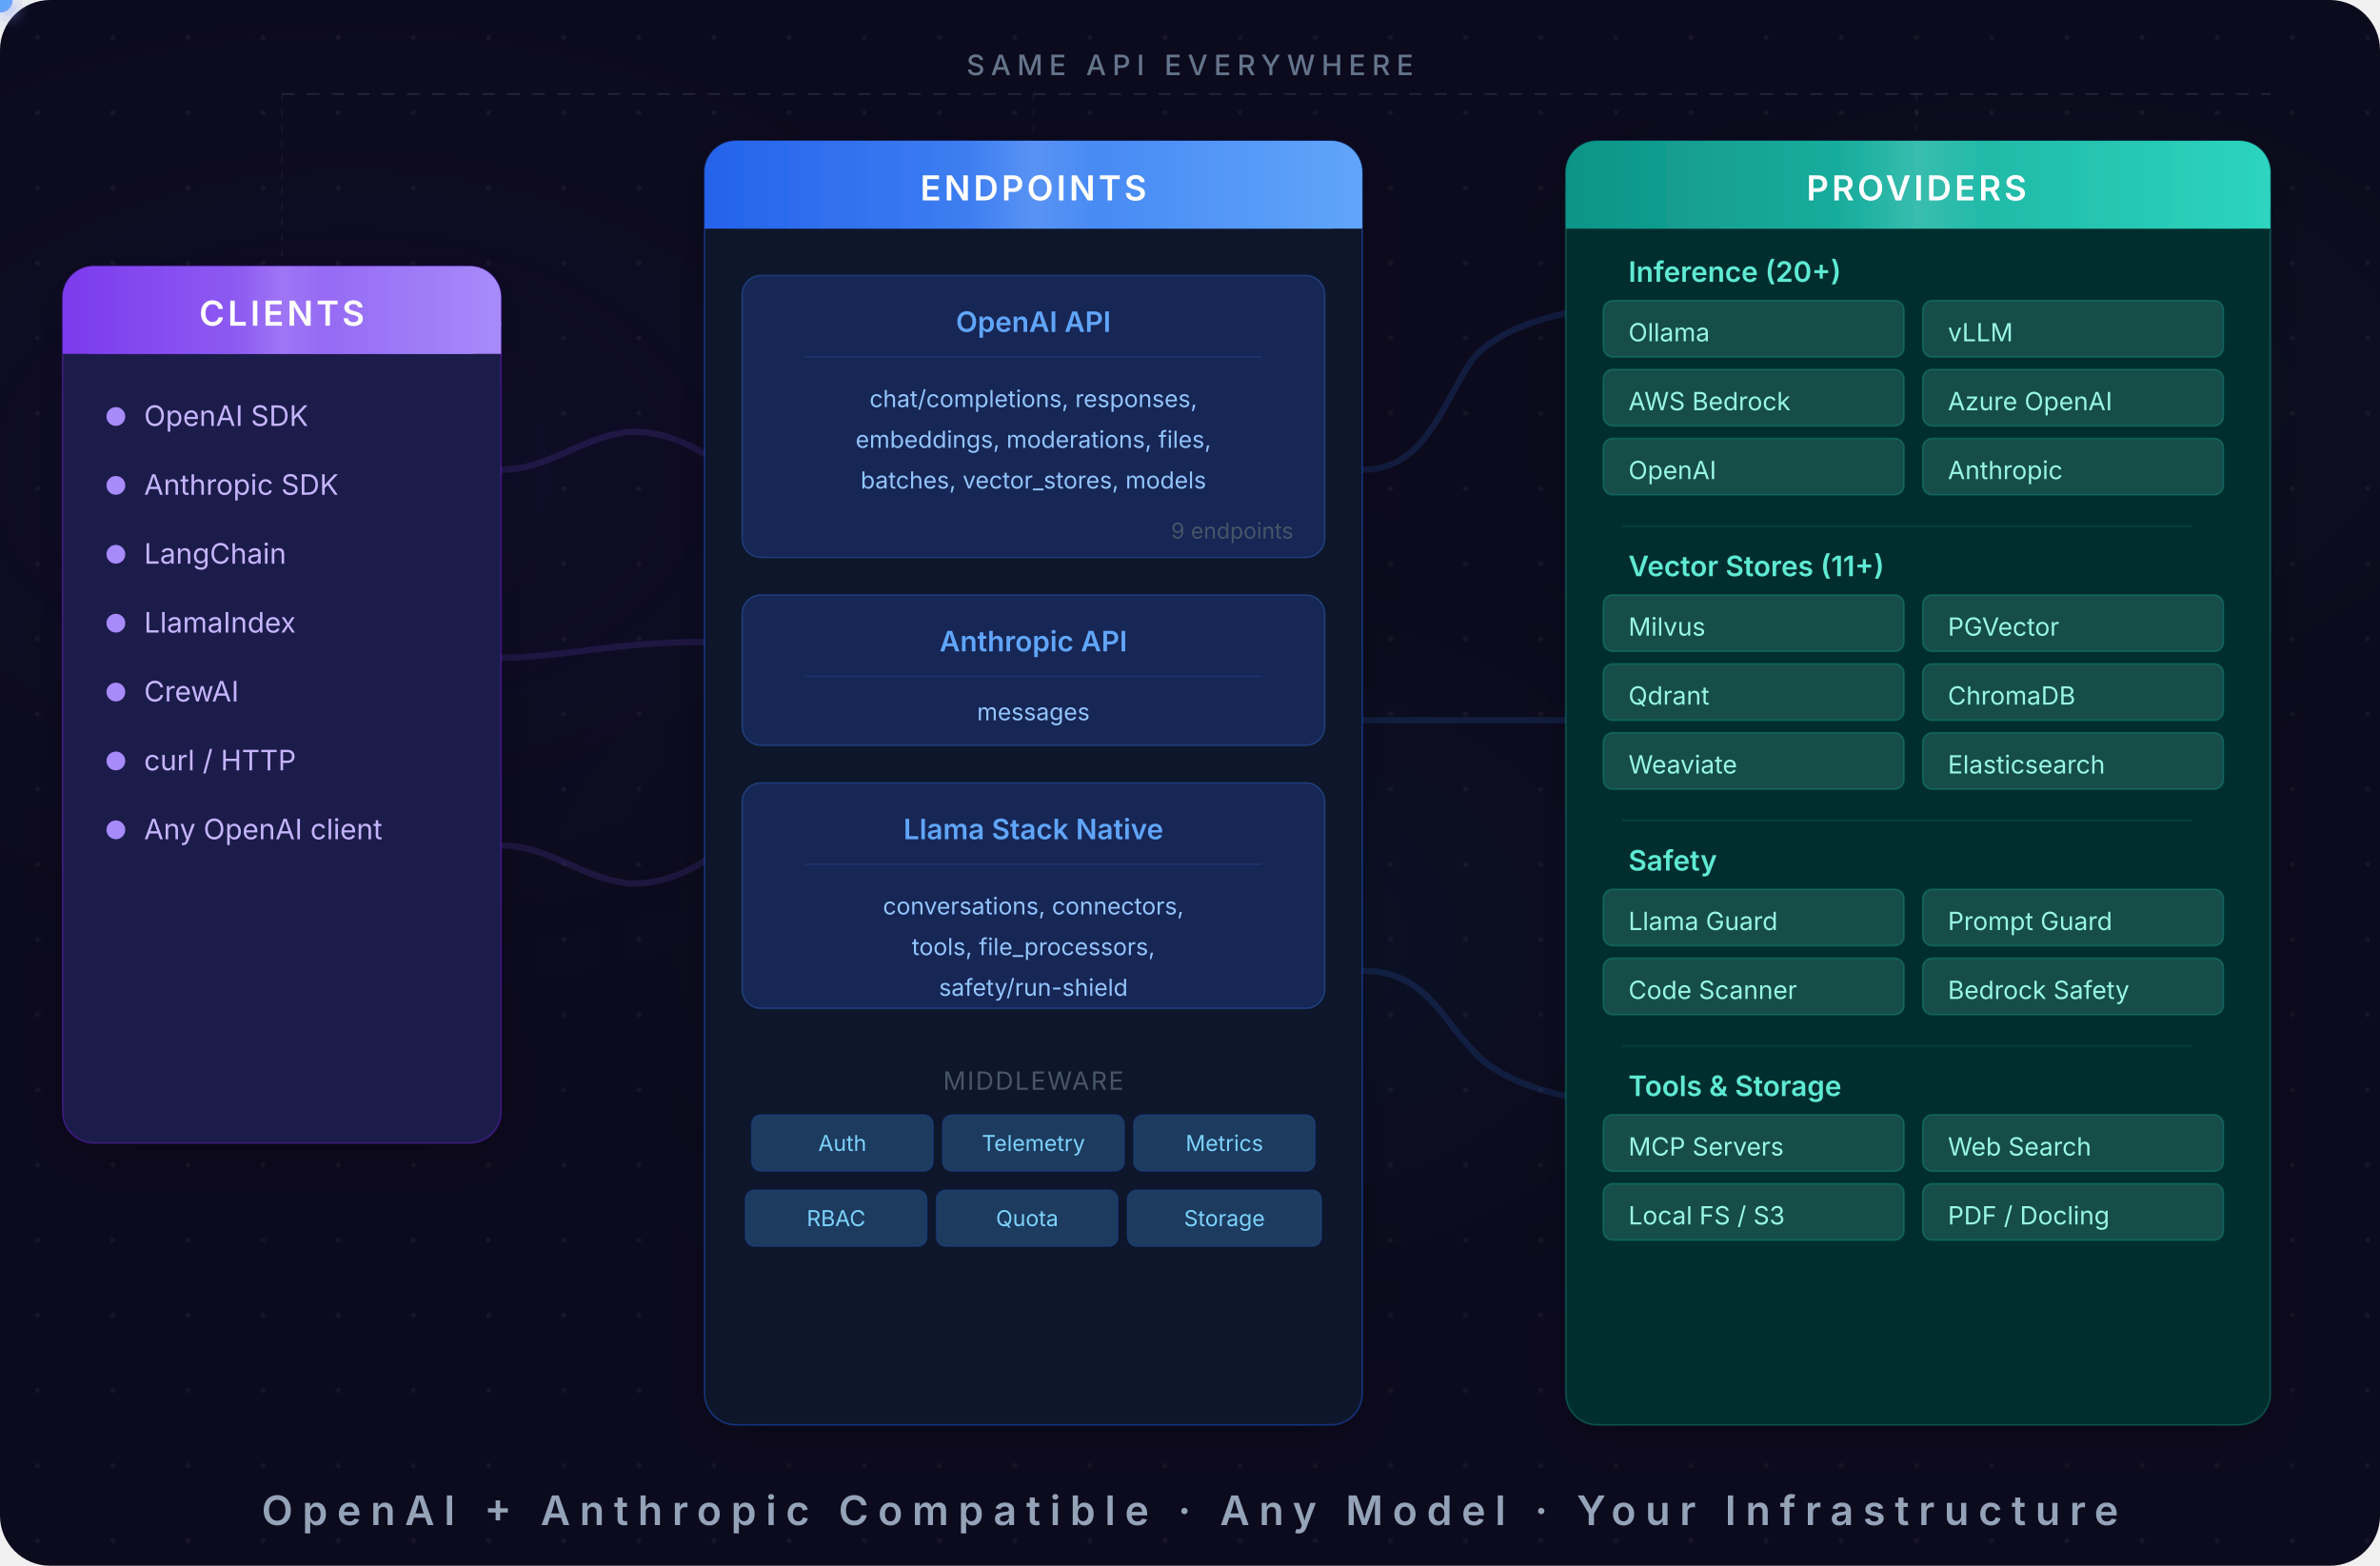
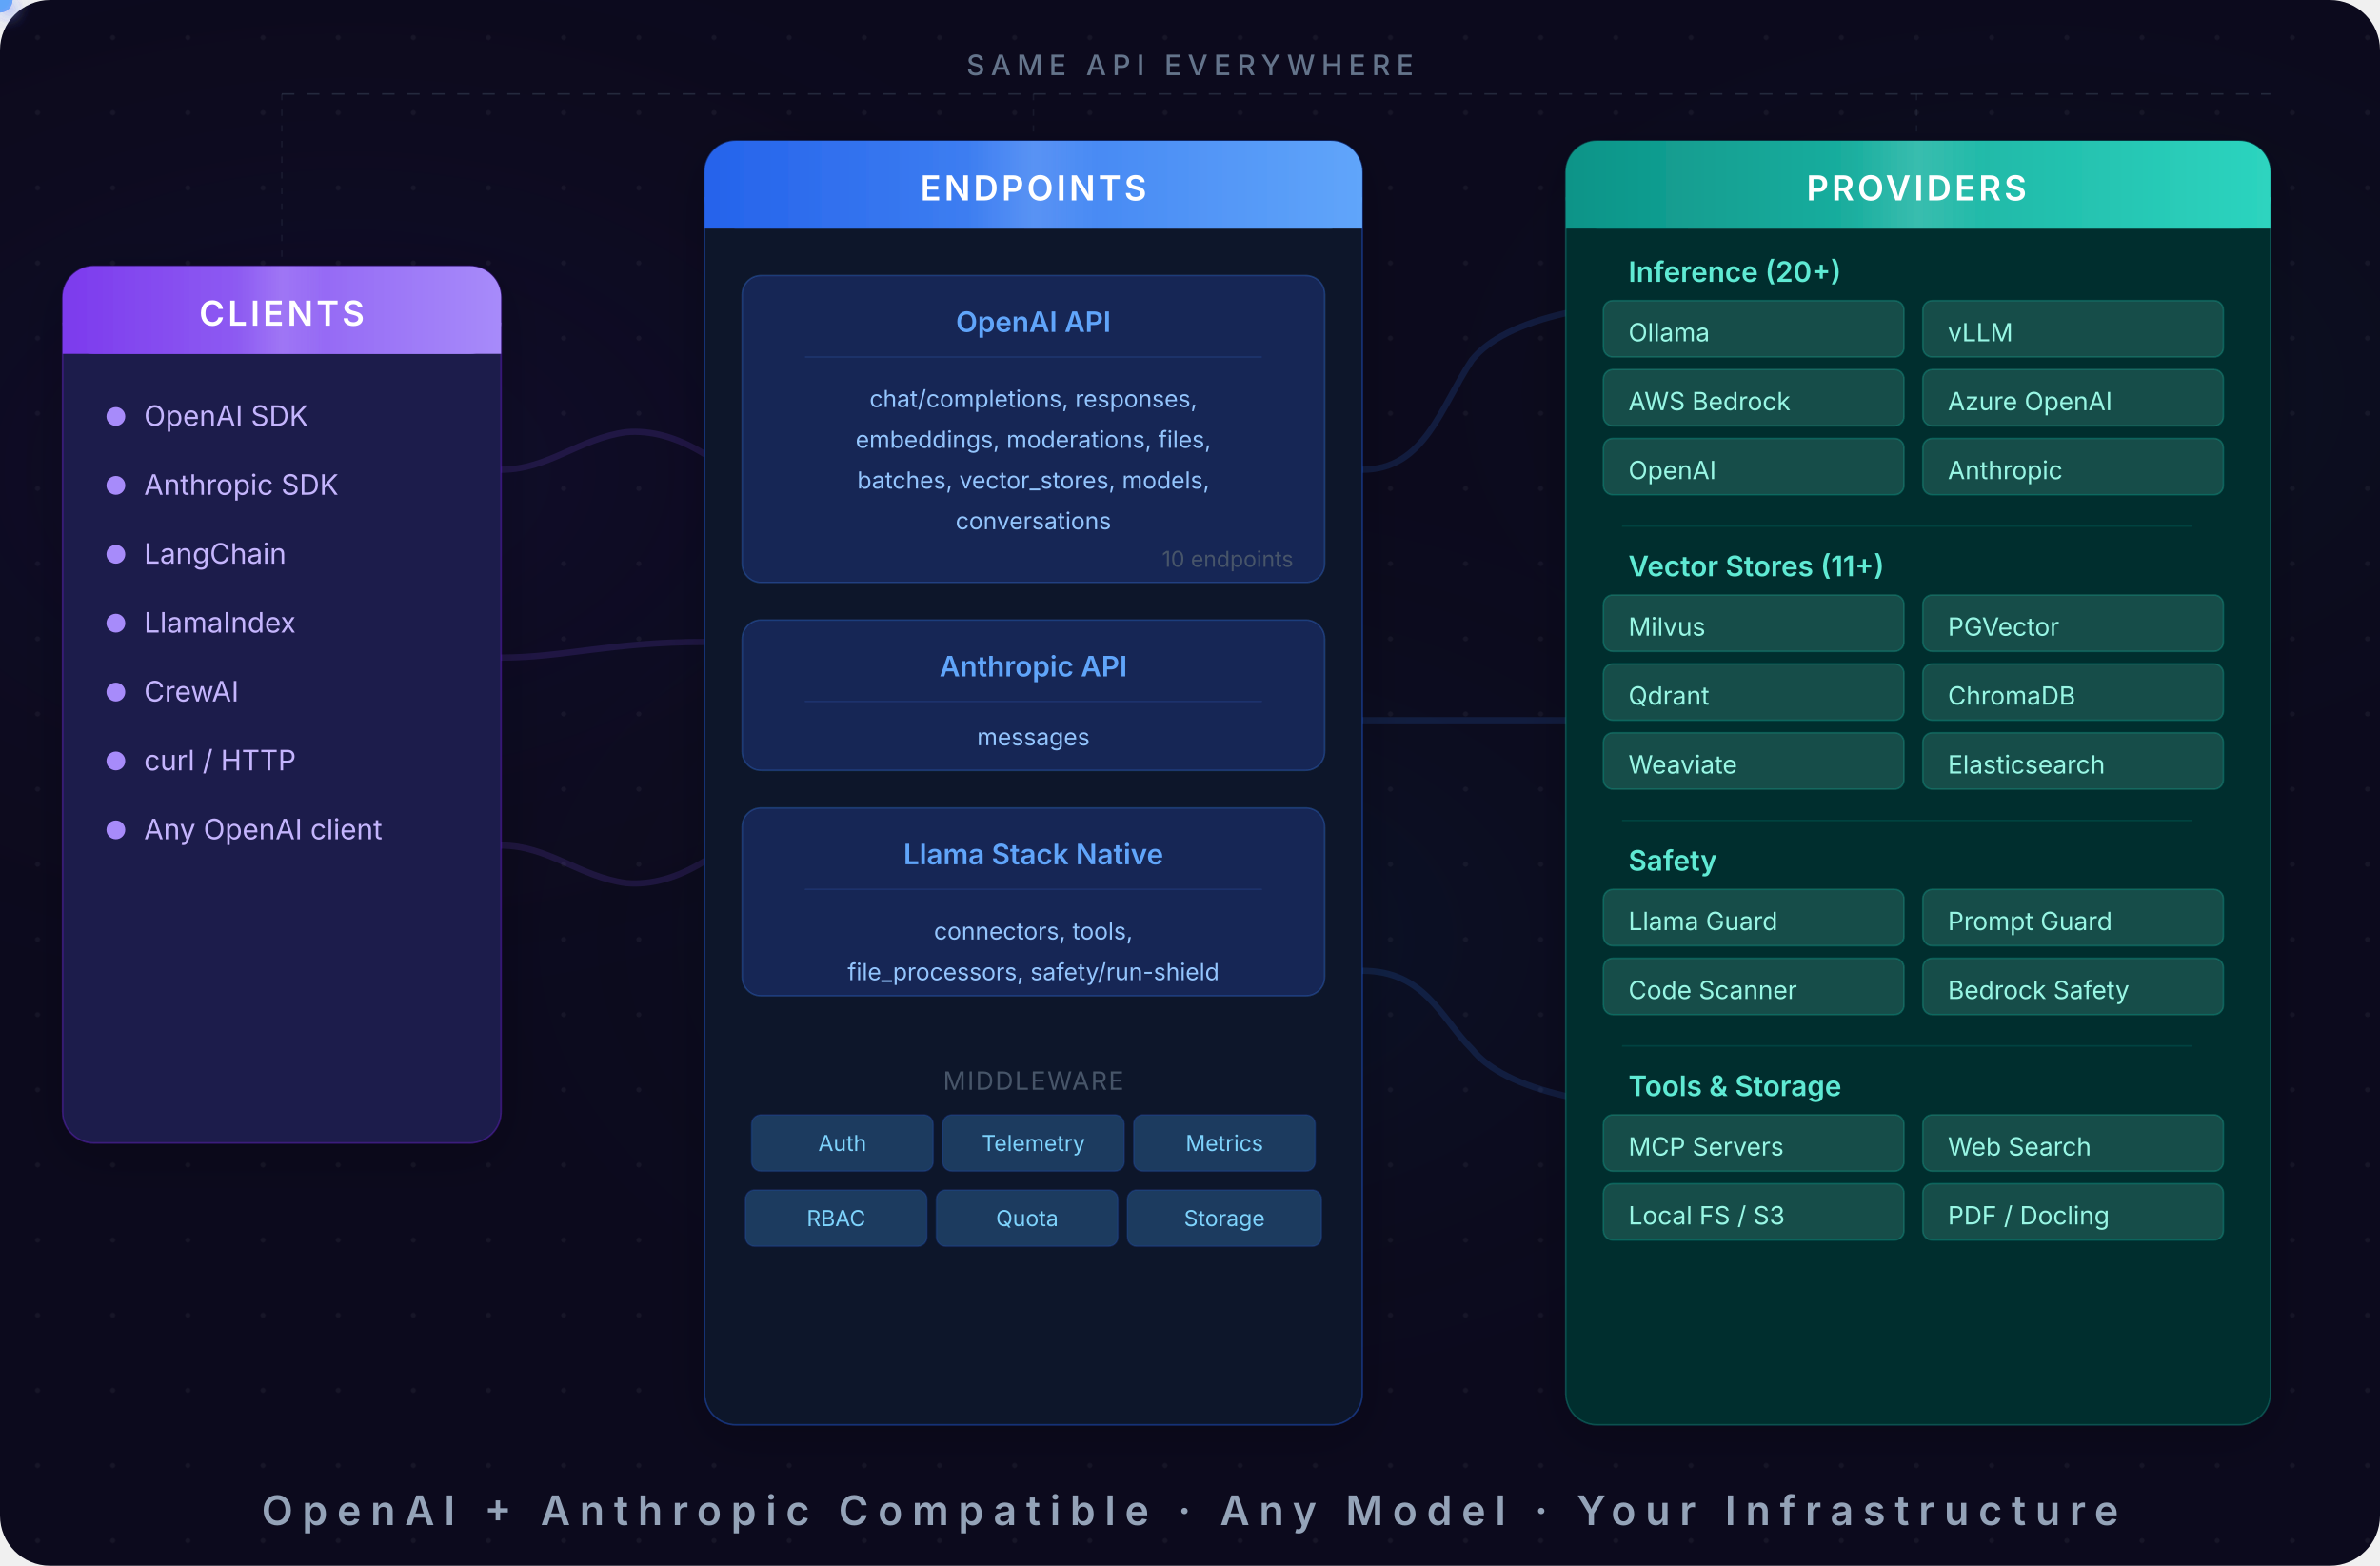
<svg xmlns="http://www.w3.org/2000/svg" viewBox="0 0 760 500" font-family="'Inter','SF Pro Display',-apple-system,BlinkMacSystemFont,'Segoe UI',Roboto,sans-serif">
  <defs>
    <filter id="glow-soft" x="-200%" y="-200%" width="500%" height="500%">
      <feGaussianBlur stdDeviation="12" result="b" />
      <feMerge>
        <feMergeNode in="b" />
        <feMergeNode in="SourceGraphic" />
      </feMerge>
    </filter>
    <filter id="card-shadow">
      <feDropShadow dx="0" dy="4" stdDeviation="8" flood-color="#000" flood-opacity="0.2" />
    </filter>
    <filter id="dot-glow" filterUnits="objectBoundingBox" x="-300%" y="-300%" width="700%" height="700%">
      <feGaussianBlur stdDeviation="3" result="b" />
      <feMerge>
        <feMergeNode in="b" />
        <feMergeNode in="SourceGraphic" />
      </feMerge>
    </filter>
    <radialGradient id="aurora1" cx="15%" cy="30%" r="40%">
      <stop offset="0%" stop-color="#4f46e5" stop-opacity="0.08" />
      <stop offset="100%" stop-color="transparent" />
    </radialGradient>
    <radialGradient id="aurora2" cx="50%" cy="60%" r="35%">
      <stop offset="0%" stop-color="#0ea5e9" stop-opacity="0.06" />
      <stop offset="100%" stop-color="transparent" />
    </radialGradient>
    <radialGradient id="aurora3" cx="85%" cy="25%" r="30%">
      <stop offset="0%" stop-color="#14b8a6" stop-opacity="0.06" />
      <stop offset="100%" stop-color="transparent" />
    </radialGradient>
    <linearGradient id="shimmer" x1="0" y1="0" x2="1" y2="0">
      <stop offset="0%" stop-color="#fff" stop-opacity="0" />
      <stop offset="40%" stop-color="#fff" stop-opacity="0" />
      <stop offset="50%" stop-color="#fff" stop-opacity="0.12" />
      <stop offset="60%" stop-color="#fff" stop-opacity="0" />
      <stop offset="100%" stop-color="#fff" stop-opacity="0" />
      <animate attributeName="x1" values="-1;2" dur="4s" repeatCount="indefinite" />
      <animate attributeName="x2" values="0;3" dur="4s" repeatCount="indefinite" />
    </linearGradient>
    <linearGradient id="purple-grad" x1="0" y1="0" x2="1" y2="0">
      <stop offset="0%" stop-color="#7c3aed" />
      <stop offset="100%" stop-color="#a78bfa" />
    </linearGradient>
    <linearGradient id="blue-grad" x1="0" y1="0" x2="1" y2="0">
      <stop offset="0%" stop-color="#2563eb" />
      <stop offset="100%" stop-color="#60a5fa" />
    </linearGradient>
    <linearGradient id="teal-grad" x1="0" y1="0" x2="1" y2="0">
      <stop offset="0%" stop-color="#0d9488" />
      <stop offset="100%" stop-color="#2dd4bf" />
    </linearGradient>
  </defs>
  <rect width="760" height="500" rx="16" fill="#0c0a1d" />
  <rect width="760" height="500" rx="16" fill="url(#aurora1)" />
  <rect width="760" height="500" rx="16" fill="url(#aurora2)" />
  <rect width="760" height="500" rx="16" fill="url(#aurora3)" />
  <g opacity="0.05">
    <pattern id="dots" width="24" height="24" patternUnits="userSpaceOnUse">
      <circle cx="12" cy="12" r="0.8" fill="#fff" />
    </pattern>
    <rect width="760" height="500" fill="url(#dots)" />
  </g>
  <line x1="90" y1="30" x2="725" y2="30" stroke="#475569" stroke-width="0.5" stroke-opacity="0.4" stroke-dasharray="4,4" />
  <text x="380" y="24" text-anchor="middle" fill="#64748b" font-size="9" font-weight="500" letter-spacing="2">SAME API EVERYWHERE</text>
  <line x1="90" y1="30" x2="90" y2="85" stroke="#475569" stroke-width="0.5" stroke-opacity="0.2" stroke-dasharray="2,3" />
  <line x1="330" y1="30" x2="330" y2="45" stroke="#475569" stroke-width="0.5" stroke-opacity="0.2" stroke-dasharray="2,3" />
  <line x1="612" y1="30" x2="612" y2="45" stroke="#475569" stroke-width="0.5" stroke-opacity="0.2" stroke-dasharray="2,3" />
  <path d="M160,150 C175,150 185,140 200,138 Q212,137 225,145" stroke="#8b5cf6" stroke-width="2" stroke-opacity="0.15" fill="none" stroke-linecap="round" />
  <path d="M160,210 C180,210 195,205 225,205" stroke="#8b5cf6" stroke-width="2" stroke-opacity="0.15" fill="none" stroke-linecap="round" />
  <path d="M160,270 C175,270 185,280 200,282 Q212,283 225,275" stroke="#8b5cf6" stroke-width="2" stroke-opacity="0.15" fill="none" stroke-linecap="round" />
  <path d="M435,150 C455,150 460,130 470,115 Q478,105 500,100" stroke="#3b82f6" stroke-width="2" stroke-opacity="0.15" fill="none" stroke-linecap="round" />
  <path d="M435,230 C458,230 470,230 500,230" stroke="#3b82f6" stroke-width="2" stroke-opacity="0.15" fill="none" stroke-linecap="round" />
  <path d="M435,310 C455,310 460,325 470,335 Q478,345 500,350" stroke="#3b82f6" stroke-width="2" stroke-opacity="0.15" fill="none" stroke-linecap="round" />
  <circle r="4" fill="#a78bfa" filter="url(#dot-glow)" opacity="0.9">
    <animateMotion dur="2s" repeatCount="indefinite" path="M160,210 C180,210 195,205 225,205" />
  </circle>
  <circle r="3" fill="#a78bfa" filter="url(#dot-glow)" opacity="0.7">
    <animateMotion dur="2.2s" repeatCount="indefinite" begin="0.5s" path="M160,150 C175,150 185,140 200,138 Q212,137 225,145" />
  </circle>
  <circle r="3" fill="#a78bfa" filter="url(#dot-glow)" opacity="0.7">
    <animateMotion dur="2.2s" repeatCount="indefinite" begin="1.1s" path="M160,270 C175,270 185,280 200,282 Q212,283 225,275" />
  </circle>
  <circle r="4" fill="#60a5fa" filter="url(#dot-glow)" opacity="0.9">
    <animateMotion dur="1.8s" repeatCount="indefinite" begin="0.3s" path="M435,150 C455,150 460,130 470,115 Q478,105 500,100" />
  </circle>
  <circle r="3" fill="#60a5fa" filter="url(#dot-glow)" opacity="0.7">
    <animateMotion dur="1.6s" repeatCount="indefinite" begin="0.8s" path="M435,230 C458,230 470,230 500,230" />
  </circle>
  <circle r="3" fill="#60a5fa" filter="url(#dot-glow)" opacity="0.7">
    <animateMotion dur="1.8s" repeatCount="indefinite" begin="1.2s" path="M435,310 C455,310 460,325 470,335 Q478,345 500,350" />
  </circle>
  <g filter="url(#card-shadow)">
    <rect x="20" y="85" width="140" height="280" rx="10" fill="#1e1b4b" stroke="#6d28d9" stroke-width="0.5" stroke-opacity="0.4" />
    <rect x="20" y="85" width="140" height="28" rx="10" fill="url(#purple-grad)" />
    <rect x="20" y="103" width="140" height="10" fill="url(#purple-grad)" />
    <rect x="20" y="85" width="140" height="28" rx="10" fill="url(#shimmer)" />
    <text x="90" y="104" text-anchor="middle" fill="#fff" font-size="11" font-weight="600" letter-spacing="1">CLIENTS</text>
    <g transform="translate(32, 128)">
      <circle cx="5" cy="5" r="3" fill="#a78bfa" />
      <text x="14" y="8" fill="#c4b5fd" font-size="9">OpenAI SDK</text>
    </g>
    <g transform="translate(32, 150)">
      <circle cx="5" cy="5" r="3" fill="#a78bfa" />
      <text x="14" y="8" fill="#c4b5fd" font-size="9">Anthropic SDK</text>
    </g>
    <g transform="translate(32, 172)">
      <circle cx="5" cy="5" r="3" fill="#a78bfa" />
      <text x="14" y="8" fill="#c4b5fd" font-size="9">LangChain</text>
    </g>
    <g transform="translate(32, 194)">
      <circle cx="5" cy="5" r="3" fill="#a78bfa" />
      <text x="14" y="8" fill="#c4b5fd" font-size="9">LlamaIndex</text>
    </g>
    <g transform="translate(32, 216)">
      <circle cx="5" cy="5" r="3" fill="#a78bfa" />
      <text x="14" y="8" fill="#c4b5fd" font-size="9">CrewAI</text>
    </g>
    <g transform="translate(32, 238)">
      <circle cx="5" cy="5" r="3" fill="#a78bfa" />
      <text x="14" y="8" fill="#c4b5fd" font-size="9">curl / HTTP</text>
    </g>
    <g transform="translate(32, 260)">
      <circle cx="5" cy="5" r="3" fill="#a78bfa" />
      <text x="14" y="8" fill="#c4b5fd" font-size="9">Any OpenAI client</text>
    </g>
  </g>
  <rect x="20" y="85" width="140" height="280" rx="10" fill="none" stroke="#a78bfa" stroke-width="1.5" opacity="0">
    <animate attributeName="opacity" values="0;0.3;0" dur="3.5s" repeatCount="indefinite" />
  </rect>
  <g filter="url(#card-shadow)">
    <rect x="225" y="45" width="210" height="410" rx="10" fill="#0f172a" stroke="#2563eb" stroke-width="0.5" stroke-opacity="0.4" />
    <rect x="225" y="45" width="210" height="28" rx="10" fill="url(#blue-grad)" />
    <rect x="225" y="63" width="210" height="10" fill="url(#blue-grad)" />
    <rect x="225" y="45" width="210" height="28" rx="10" fill="url(#shimmer)" />
    <text x="330" y="64" text-anchor="middle" fill="#fff" font-size="11" font-weight="600" letter-spacing="1">ENDPOINTS</text>
    <rect x="225" y="45" width="210" height="410" rx="10" fill="none" stroke="#60a5fa" stroke-width="1" opacity="0">
      <animate attributeName="opacity" values="0;0.2;0" dur="4s" repeatCount="indefinite" begin="1s" />
    </rect>
    <g transform="translate(237, 88)">
-       <rect width="186" height="90" rx="6" fill="#172554" stroke="#3b82f6" stroke-width="0.5" stroke-opacity="0.3" />
+       <rect width="186" height="98" rx="6" fill="#172554" stroke="#3b82f6" stroke-width="0.5" stroke-opacity="0.3" />
      <text x="93" y="18" text-anchor="middle" fill="#60a5fa" font-size="9" font-weight="600">OpenAI API</text>
      <line x1="20" y1="26" x2="166" y2="26" stroke="#3b82f6" stroke-width="0.5" stroke-opacity="0.15" />
      <text x="93" y="42" text-anchor="middle" fill="#93c5fd" font-size="7.5">chat/completions, responses,</text>
      <text x="93" y="55" text-anchor="middle" fill="#93c5fd" font-size="7.5">embeddings, moderations, files,</text>
-       <text x="93" y="68" text-anchor="middle" fill="#93c5fd" font-size="7.5">batches, vector_stores, models</text>
-       <text x="176" y="84" text-anchor="end" fill="#475569" font-size="7">9 endpoints</text>
-     </g>
-     <g transform="translate(237, 190)">
+       <text x="93" y="68" text-anchor="middle" fill="#93c5fd" font-size="7.5">batches, vector_stores, models,</text>
+       <text x="93" y="81" text-anchor="middle" fill="#93c5fd" font-size="7.5">conversations</text>
+       <text x="176" y="93" text-anchor="end" fill="#475569" font-size="7">10 endpoints</text>
+     </g>
+     <g transform="translate(237, 198)">
      <rect width="186" height="48" rx="6" fill="#172554" stroke="#3b82f6" stroke-width="0.5" stroke-opacity="0.3" />
      <text x="93" y="18" text-anchor="middle" fill="#60a5fa" font-size="9" font-weight="600">Anthropic API</text>
      <line x1="20" y1="26" x2="166" y2="26" stroke="#3b82f6" stroke-width="0.5" stroke-opacity="0.15" />
      <text x="93" y="40" text-anchor="middle" fill="#93c5fd" font-size="7.5">messages</text>
    </g>
-     <g transform="translate(237, 250)">
-       <rect width="186" height="72" rx="6" fill="#172554" stroke="#3b82f6" stroke-width="0.5" stroke-opacity="0.3" />
+     <g transform="translate(237, 258)">
+       <rect width="186" height="60" rx="6" fill="#172554" stroke="#3b82f6" stroke-width="0.5" stroke-opacity="0.3" />
      <text x="93" y="18" text-anchor="middle" fill="#60a5fa" font-size="9" font-weight="600">Llama Stack Native</text>
      <line x1="20" y1="26" x2="166" y2="26" stroke="#3b82f6" stroke-width="0.5" stroke-opacity="0.15" />
-       <text x="93" y="42" text-anchor="middle" fill="#93c5fd" font-size="7.5">conversations, connectors,</text>
-       <text x="93" y="55" text-anchor="middle" fill="#93c5fd" font-size="7.5">tools, file_processors,</text>
-       <text x="93" y="68" text-anchor="middle" fill="#93c5fd" font-size="7.5">safety/run-shield</text>
+       <text x="93" y="42" text-anchor="middle" fill="#93c5fd" font-size="7.5">connectors, tools,</text>
+       <text x="93" y="55" text-anchor="middle" fill="#93c5fd" font-size="7.5">file_processors, safety/run-shield</text>
    </g>
    <text x="330" y="348" text-anchor="middle" fill="#475569" font-size="8" letter-spacing="0.5">MIDDLEWARE</text>
    <g transform="translate(240, 356)">
      <rect width="58" height="18" rx="3" fill="#1e3a5f" stroke="#2563eb" stroke-width="0.5" stroke-opacity="0.2" />
      <text x="29" y="9" text-anchor="middle" dominant-baseline="central" fill="#7dd3fc" font-size="7">Auth</text>
    </g>
    <g transform="translate(301, 356)">
      <rect width="58" height="18" rx="3" fill="#1e3a5f" stroke="#2563eb" stroke-width="0.5" stroke-opacity="0.2" />
      <text x="29" y="9" text-anchor="middle" dominant-baseline="central" fill="#7dd3fc" font-size="7">Telemetry</text>
    </g>
    <g transform="translate(362, 356)">
      <rect width="58" height="18" rx="3" fill="#1e3a5f" stroke="#2563eb" stroke-width="0.5" stroke-opacity="0.2" />
      <text x="29" y="9" text-anchor="middle" dominant-baseline="central" fill="#7dd3fc" font-size="7">Metrics</text>
    </g>
    <g transform="translate(238, 380)">
      <rect width="58" height="18" rx="3" fill="#1e3a5f" stroke="#2563eb" stroke-width="0.5" stroke-opacity="0.2" />
      <text x="29" y="9" text-anchor="middle" dominant-baseline="central" fill="#7dd3fc" font-size="7">RBAC</text>
    </g>
    <g transform="translate(299, 380)">
      <rect width="58" height="18" rx="3" fill="#1e3a5f" stroke="#2563eb" stroke-width="0.5" stroke-opacity="0.2" />
      <text x="29" y="9" text-anchor="middle" dominant-baseline="central" fill="#7dd3fc" font-size="7">Quota</text>
    </g>
    <g transform="translate(360, 380)">
      <rect width="62" height="18" rx="3" fill="#1e3a5f" stroke="#2563eb" stroke-width="0.5" stroke-opacity="0.2" />
      <text x="31" y="9" text-anchor="middle" dominant-baseline="central" fill="#7dd3fc" font-size="7">Storage</text>
    </g>
  </g>
  <g filter="url(#card-shadow)">
    <rect x="500" y="45" width="225" height="410" rx="10" fill="#042f2e" stroke="#0d9488" stroke-width="0.5" stroke-opacity="0.4" />
    <rect x="500" y="45" width="225" height="28" rx="10" fill="url(#teal-grad)" />
    <rect x="500" y="63" width="225" height="10" fill="url(#teal-grad)" />
    <rect x="500" y="45" width="225" height="28" rx="10" fill="url(#shimmer)" />
    <text x="612" y="64" text-anchor="middle" fill="#fff" font-size="11" font-weight="600" letter-spacing="1">PROVIDERS</text>
    <text x="520" y="90" fill="#5eead4" font-size="9" font-weight="600">Inference (20+)</text>
    <g transform="translate(512, 96)">
      <rect width="96" height="18" rx="3" fill="#134e4a" stroke="#14b8a6" stroke-width="0.5" stroke-opacity="0.3" />
      <text x="8" y="13" fill="#99f6e4" font-size="8">Ollama</text>
    </g>
    <g transform="translate(614, 96)">
      <rect width="96" height="18" rx="3" fill="#134e4a" stroke="#14b8a6" stroke-width="0.5" stroke-opacity="0.3" />
      <text x="8" y="13" fill="#99f6e4" font-size="8">vLLM</text>
    </g>
    <g transform="translate(512, 118)">
      <rect width="96" height="18" rx="3" fill="#134e4a" stroke="#14b8a6" stroke-width="0.5" stroke-opacity="0.3" />
      <text x="8" y="13" fill="#99f6e4" font-size="8">AWS Bedrock</text>
    </g>
    <g transform="translate(614, 118)">
      <rect width="96" height="18" rx="3" fill="#134e4a" stroke="#14b8a6" stroke-width="0.5" stroke-opacity="0.3" />
      <text x="8" y="13" fill="#99f6e4" font-size="8">Azure OpenAI</text>
    </g>
    <g transform="translate(512, 140)">
      <rect width="96" height="18" rx="3" fill="#134e4a" stroke="#14b8a6" stroke-width="0.5" stroke-opacity="0.3" />
      <text x="8" y="13" fill="#99f6e4" font-size="8">OpenAI</text>
    </g>
    <g transform="translate(614, 140)">
      <rect width="96" height="18" rx="3" fill="#134e4a" stroke="#14b8a6" stroke-width="0.5" stroke-opacity="0.3" />
      <text x="8" y="13" fill="#99f6e4" font-size="8">Anthropic</text>
    </g>
    <line x1="518" y1="168" x2="700" y2="168" stroke="#14b8a6" stroke-width="0.5" stroke-opacity="0.15" />
    <text x="520" y="184" fill="#5eead4" font-size="9" font-weight="600">Vector Stores (11+)</text>
    <g transform="translate(512, 190)">
      <rect width="96" height="18" rx="3" fill="#134e4a" stroke="#14b8a6" stroke-width="0.5" stroke-opacity="0.3" />
      <text x="8" y="13" fill="#99f6e4" font-size="8">Milvus</text>
    </g>
    <g transform="translate(614, 190)">
      <rect width="96" height="18" rx="3" fill="#134e4a" stroke="#14b8a6" stroke-width="0.5" stroke-opacity="0.3" />
      <text x="8" y="13" fill="#99f6e4" font-size="8">PGVector</text>
    </g>
    <g transform="translate(512, 212)">
      <rect width="96" height="18" rx="3" fill="#134e4a" stroke="#14b8a6" stroke-width="0.5" stroke-opacity="0.3" />
      <text x="8" y="13" fill="#99f6e4" font-size="8">Qdrant</text>
    </g>
    <g transform="translate(614, 212)">
      <rect width="96" height="18" rx="3" fill="#134e4a" stroke="#14b8a6" stroke-width="0.5" stroke-opacity="0.3" />
      <text x="8" y="13" fill="#99f6e4" font-size="8">ChromaDB</text>
    </g>
    <g transform="translate(512, 234)">
      <rect width="96" height="18" rx="3" fill="#134e4a" stroke="#14b8a6" stroke-width="0.5" stroke-opacity="0.3" />
      <text x="8" y="13" fill="#99f6e4" font-size="8">Weaviate</text>
    </g>
    <g transform="translate(614, 234)">
      <rect width="96" height="18" rx="3" fill="#134e4a" stroke="#14b8a6" stroke-width="0.5" stroke-opacity="0.3" />
      <text x="8" y="13" fill="#99f6e4" font-size="8">Elasticsearch</text>
    </g>
    <line x1="518" y1="262" x2="700" y2="262" stroke="#14b8a6" stroke-width="0.5" stroke-opacity="0.15" />
    <text x="520" y="278" fill="#5eead4" font-size="9" font-weight="600">Safety</text>
    <g transform="translate(512, 284)">
      <rect width="96" height="18" rx="3" fill="#134e4a" stroke="#14b8a6" stroke-width="0.5" stroke-opacity="0.3" />
      <text x="8" y="13" fill="#99f6e4" font-size="8">Llama Guard</text>
    </g>
    <g transform="translate(614, 284)">
      <rect width="96" height="18" rx="3" fill="#134e4a" stroke="#14b8a6" stroke-width="0.5" stroke-opacity="0.3" />
      <text x="8" y="13" fill="#99f6e4" font-size="8">Prompt Guard</text>
    </g>
    <g transform="translate(512, 306)">
      <rect width="96" height="18" rx="3" fill="#134e4a" stroke="#14b8a6" stroke-width="0.5" stroke-opacity="0.3" />
      <text x="8" y="13" fill="#99f6e4" font-size="8">Code Scanner</text>
    </g>
    <g transform="translate(614, 306)">
      <rect width="96" height="18" rx="3" fill="#134e4a" stroke="#14b8a6" stroke-width="0.5" stroke-opacity="0.3" />
      <text x="8" y="13" fill="#99f6e4" font-size="8">Bedrock Safety</text>
    </g>
    <line x1="518" y1="334" x2="700" y2="334" stroke="#14b8a6" stroke-width="0.5" stroke-opacity="0.15" />
    <text x="520" y="350" fill="#5eead4" font-size="9" font-weight="600">Tools &amp; Storage</text>
    <g transform="translate(512, 356)">
      <rect width="96" height="18" rx="3" fill="#134e4a" stroke="#14b8a6" stroke-width="0.5" stroke-opacity="0.3" />
      <text x="8" y="13" fill="#99f6e4" font-size="8">MCP Servers</text>
    </g>
    <g transform="translate(614, 356)">
      <rect width="96" height="18" rx="3" fill="#134e4a" stroke="#14b8a6" stroke-width="0.5" stroke-opacity="0.3" />
      <text x="8" y="13" fill="#99f6e4" font-size="8">Web Search</text>
    </g>
    <g transform="translate(512, 378)">
      <rect width="96" height="18" rx="3" fill="#134e4a" stroke="#14b8a6" stroke-width="0.5" stroke-opacity="0.3" />
      <text x="8" y="13" fill="#99f6e4" font-size="8">Local FS / S3</text>
    </g>
    <g transform="translate(614, 378)">
      <rect width="96" height="18" rx="3" fill="#134e4a" stroke="#14b8a6" stroke-width="0.5" stroke-opacity="0.3" />
      <text x="8" y="13" fill="#99f6e4" font-size="8">PDF / Docling</text>
    </g>
  </g>
  <text x="380" y="487" text-anchor="middle" fill="#94a3b8" font-size="13" font-weight="600" letter-spacing="3">
    OpenAI + Anthropic Compatible  ·  Any Model  ·  Your Infrastructure
  </text>
</svg>
